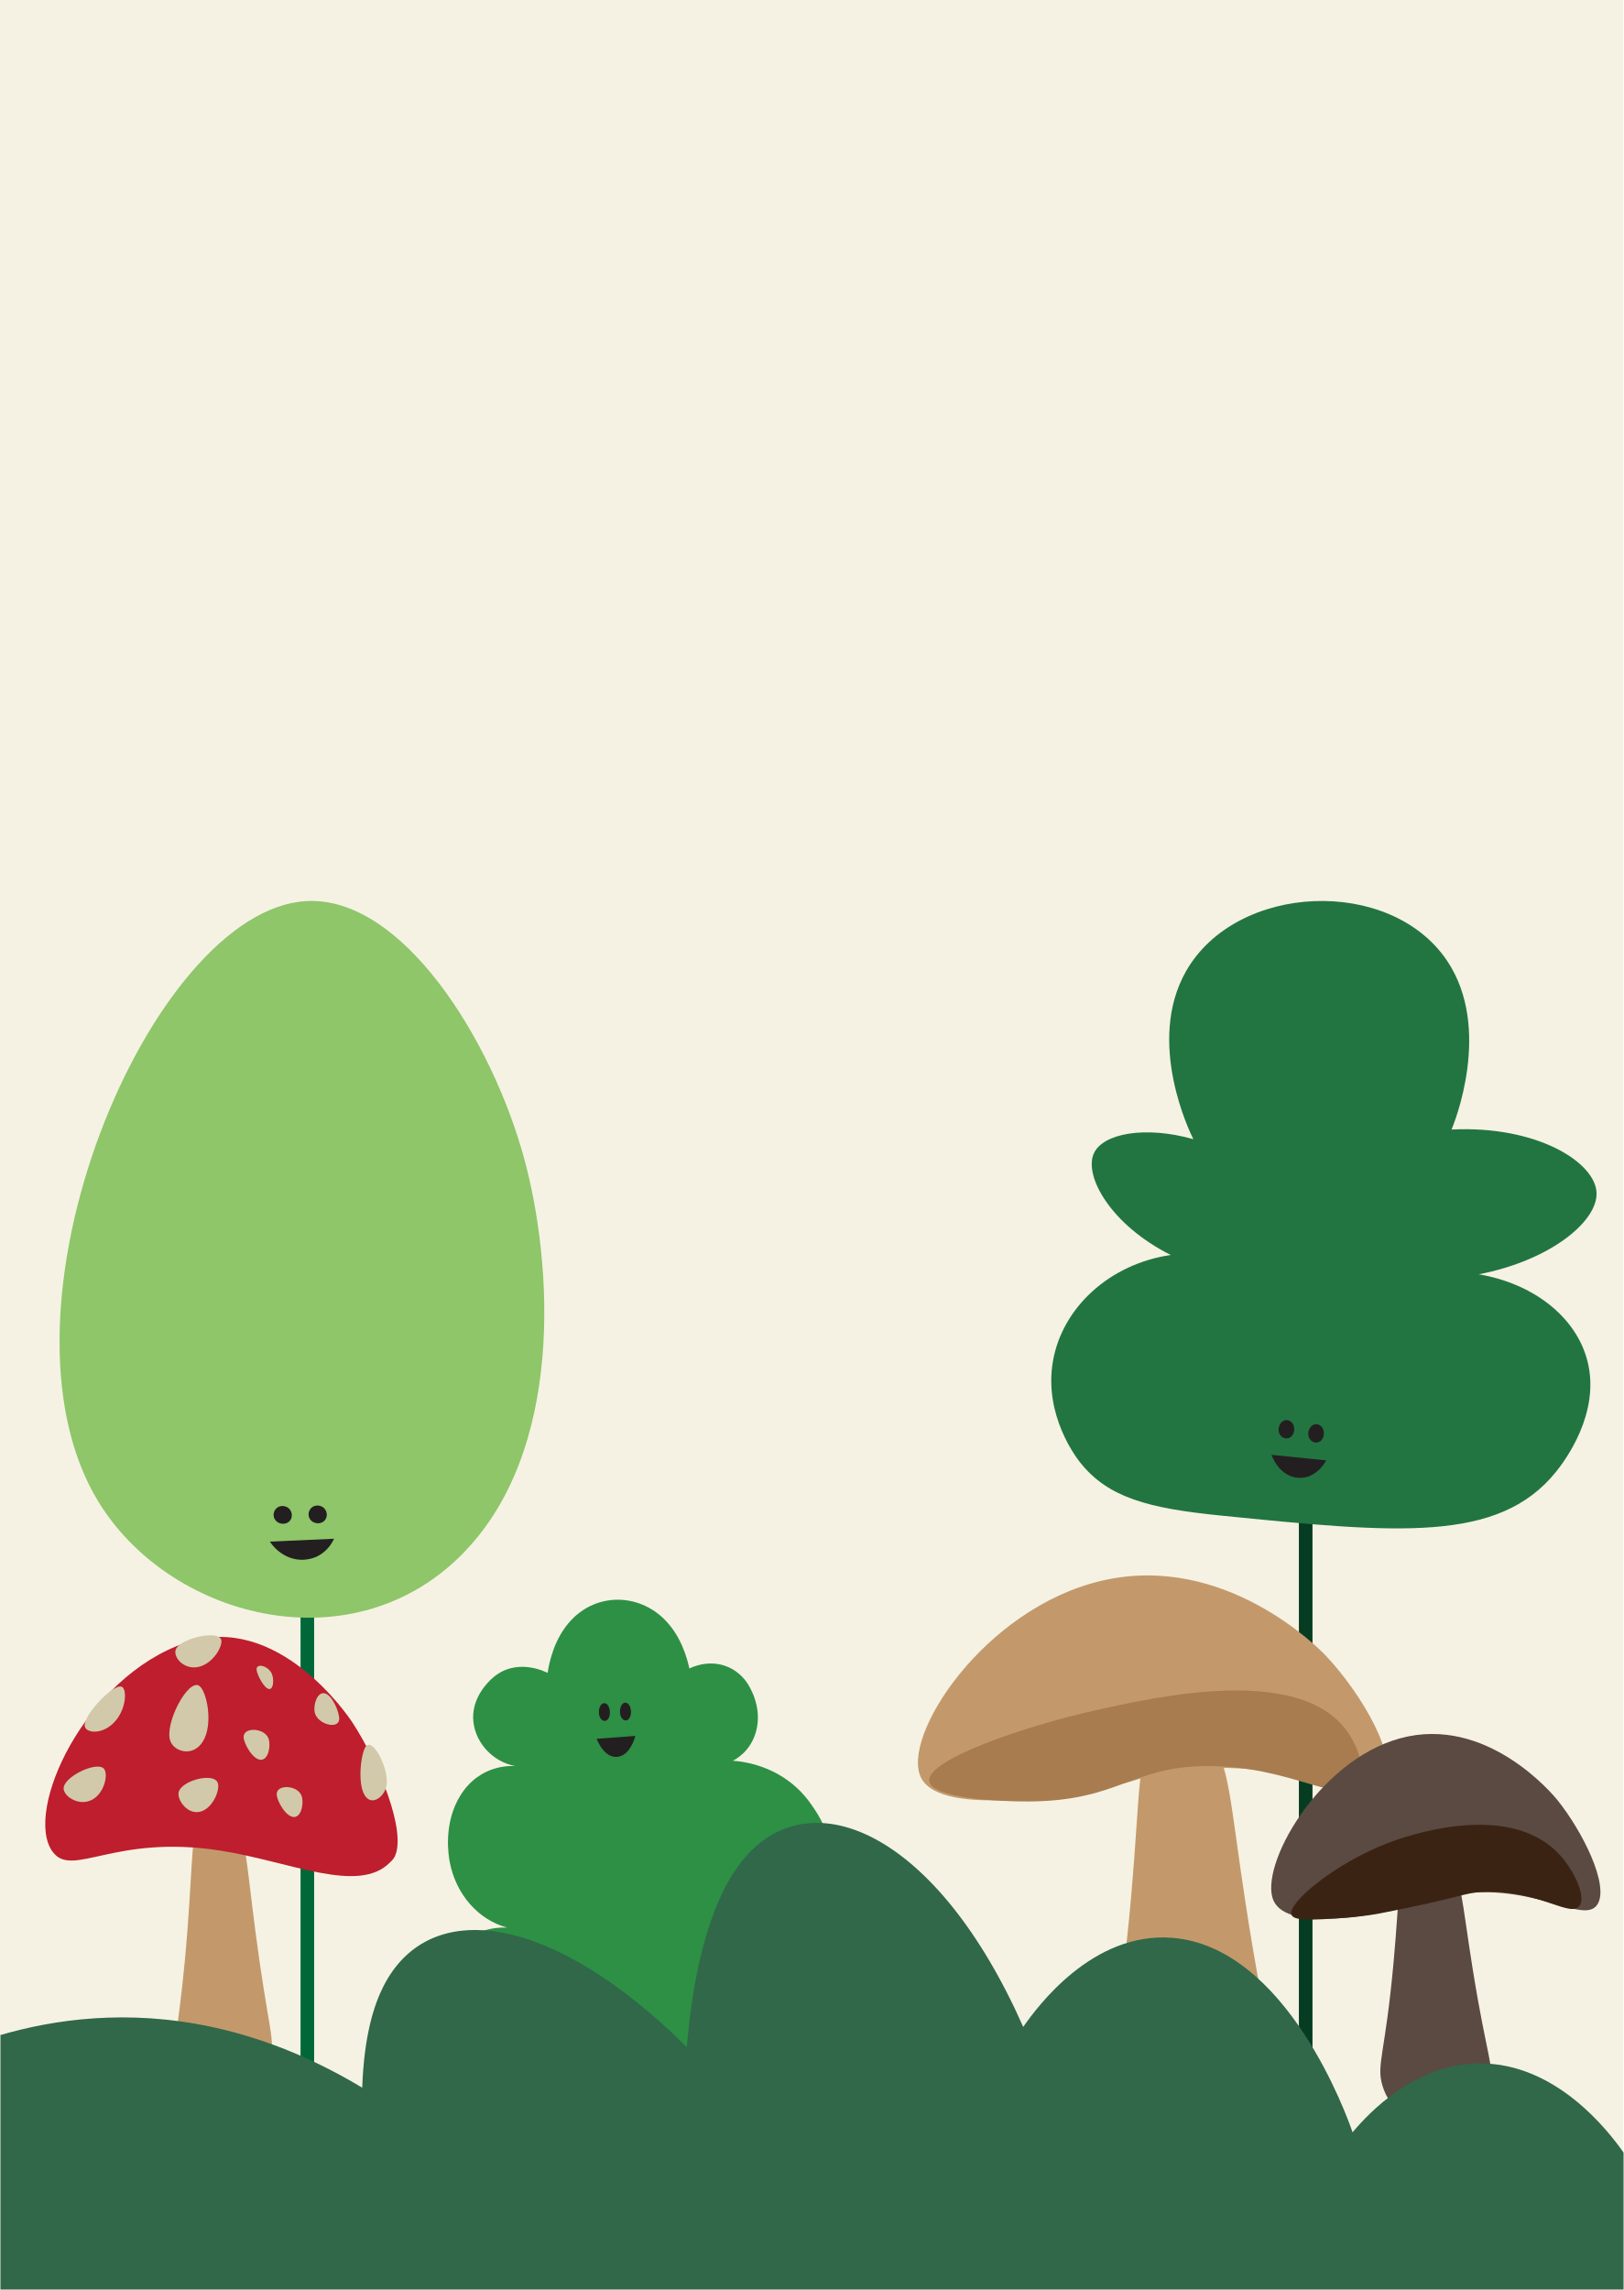
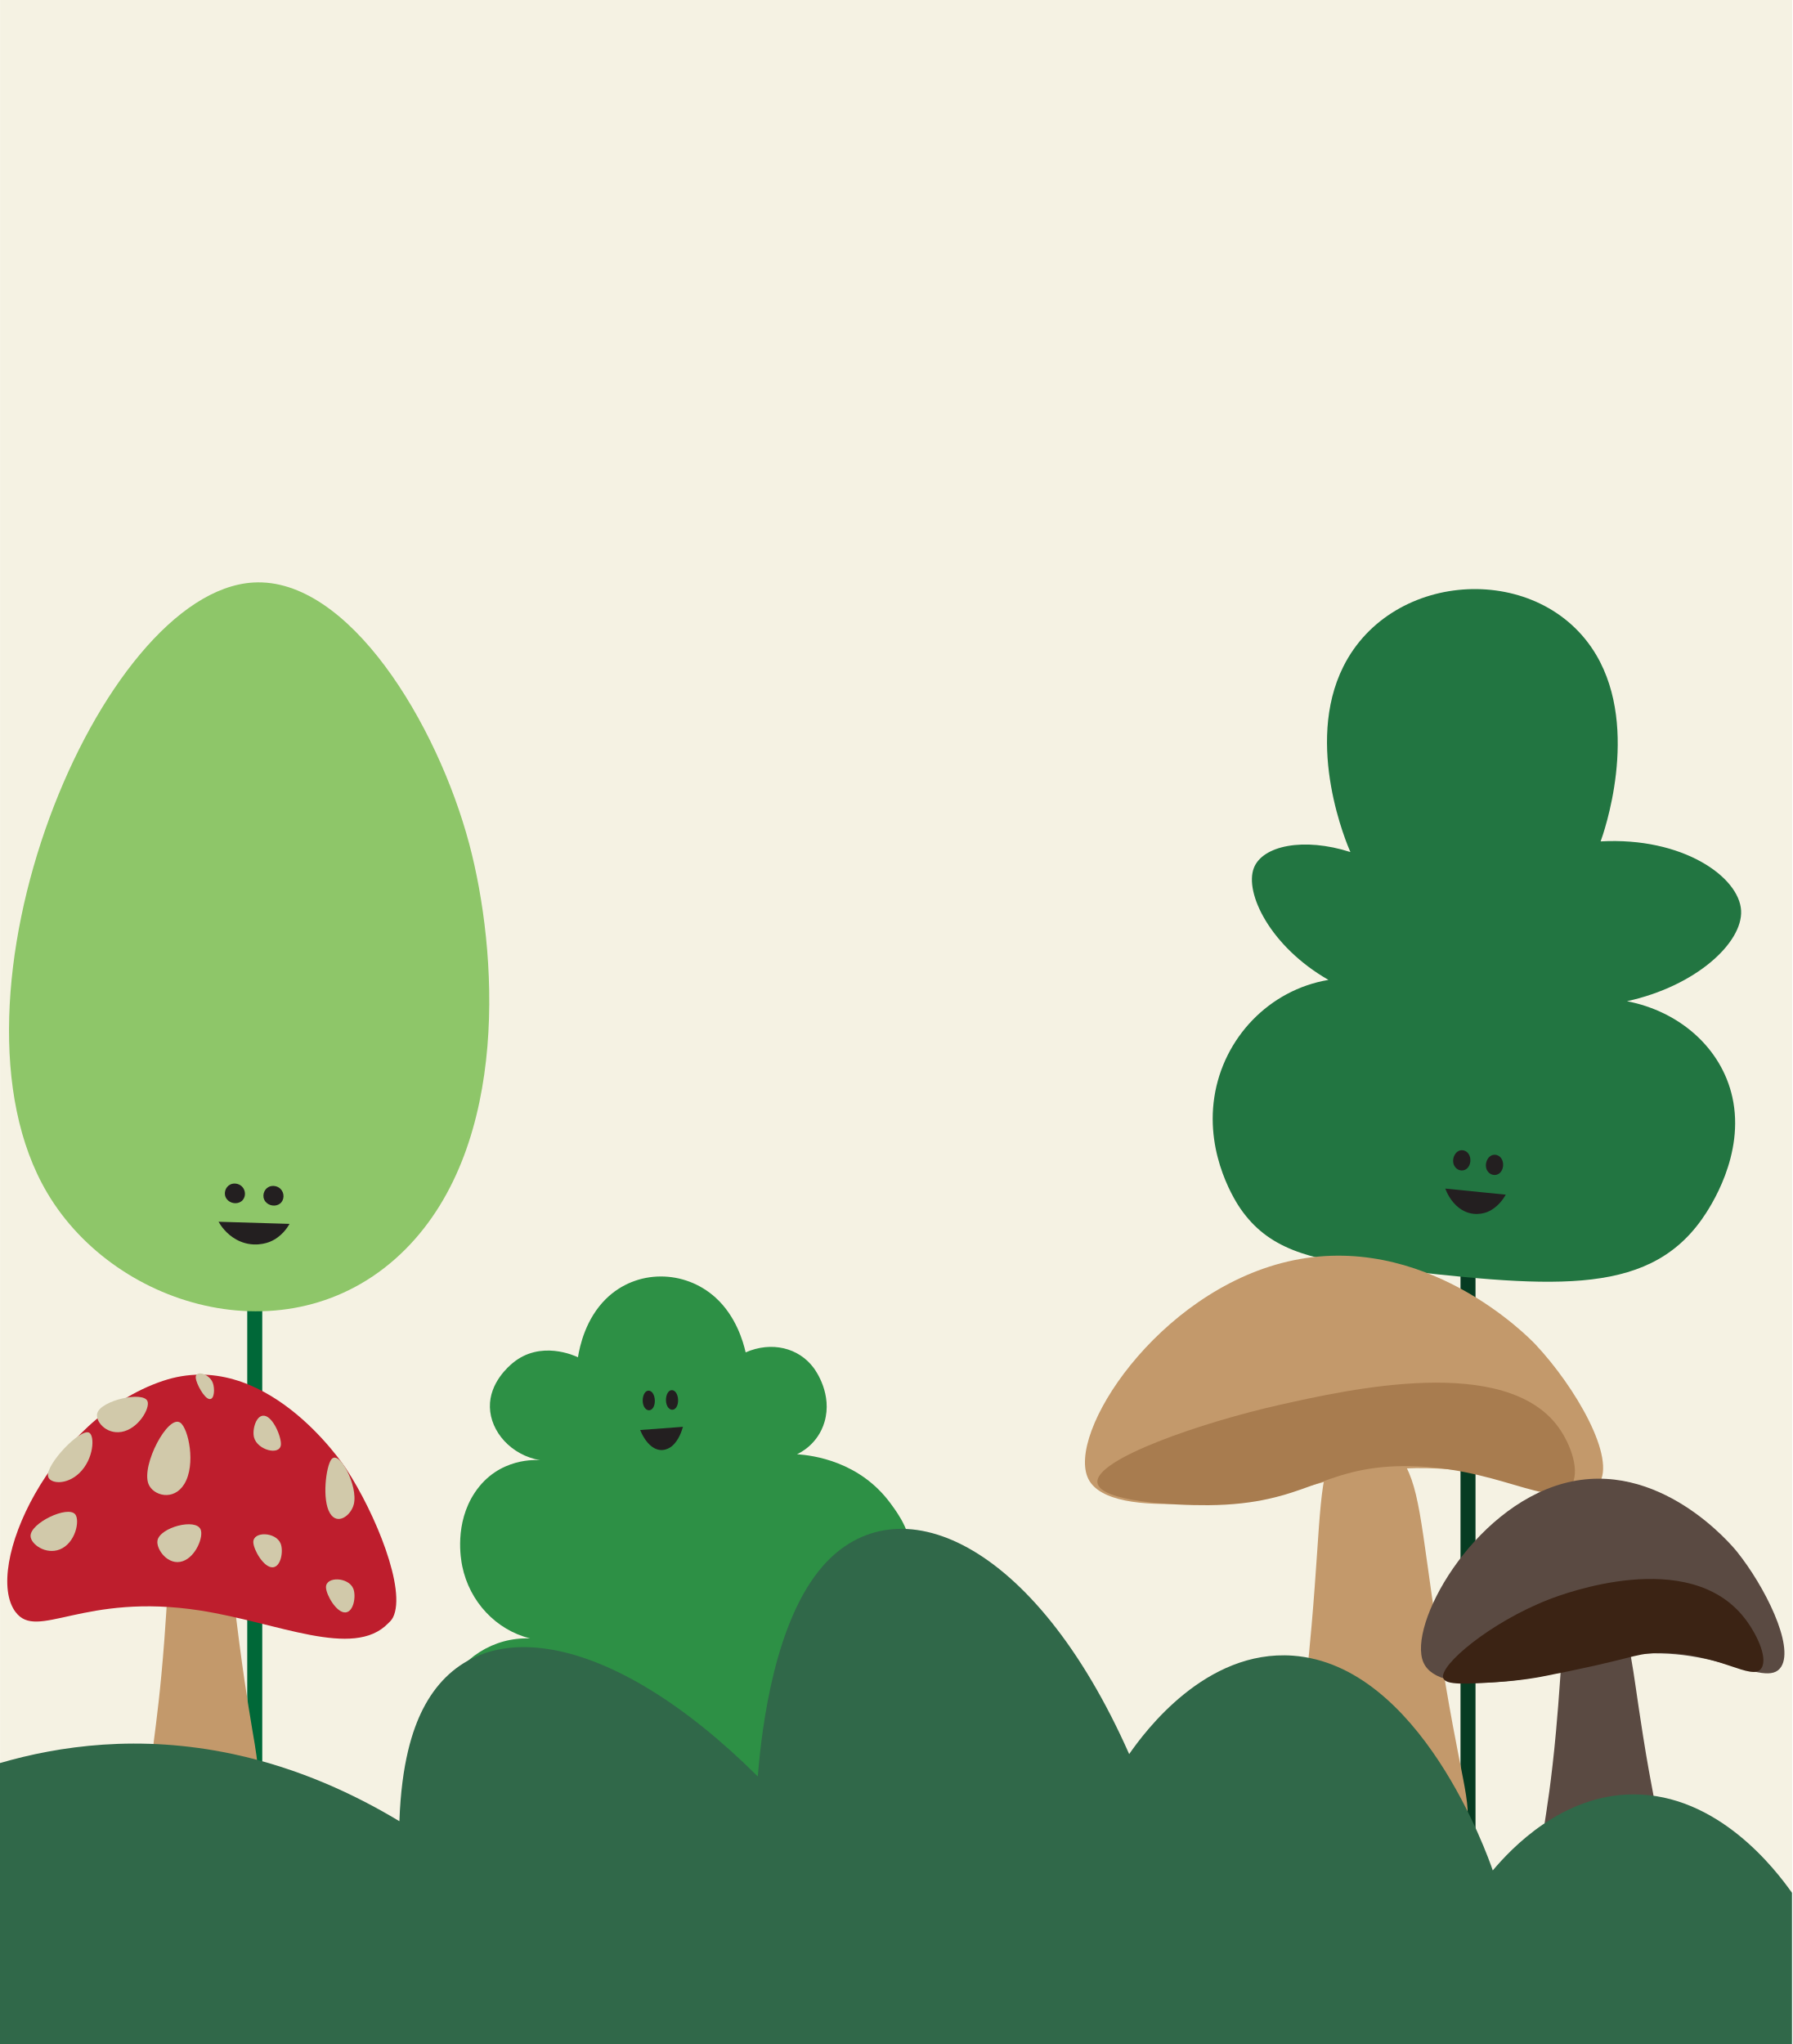
- <svg xmlns="http://www.w3.org/2000/svg" id="Layer_1" data-name="Layer 1" viewBox="0 0 597.05 842.24">
+ <svg xmlns="http://www.w3.org/2000/svg" id="Layer_1" data-name="Layer 1" viewBox="0 0 597.07 680.95">
  <defs>
    <style>
      .cls-1 {
        fill: #006838;
        stroke: #006838;
      }

      .cls-1, .cls-2 {
        stroke-width: 5px;
      }

      .cls-1, .cls-2, .cls-3 {
        stroke-miterlimit: 10;
      }

      .cls-2 {
        fill: none;
        stroke: #063c22;
      }

      .cls-3 {
        fill: #f5f2e3;
        stroke: #f5f2e3;
      }

      .cls-4 {
        fill: #2d9045;
      }

      .cls-4, .cls-5, .cls-6, .cls-7, .cls-8, .cls-9, .cls-10, .cls-11, .cls-12, .cls-13, .cls-14 {
        stroke-width: 0px;
      }

      .cls-5 {
        fill: #3b2314;
      }

      .cls-6 {
        fill: #5a4a42;
      }

      .cls-7 {
        fill: #227541;
      }

      .cls-8 {
        fill: #231f20;
      }

      .cls-9 {
        fill: #a87c4f;
      }

      .cls-10 {
        fill: #d1c9aa;
      }

      .cls-11 {
        fill: #be1e2d;
      }

      .cls-12 {
        fill: #c3996b;
      }

      .cls-13 {
        fill: #8ec669;
      }

      .cls-14 {
        fill: #306849;
      }
    </style>
  </defs>
-   <rect class="cls-3" x=".5" y=".5" width="596.05" height="841.24" />
-   <line class="cls-2" x1="480.24" y1="514.22" x2="480.24" y2="761.25" />
-   <line class="cls-1" x1="113.04" y1="592.53" x2="113.04" y2="763.62" />
-   <path class="cls-13" d="M169.11,572.51c-41.08,40.21-107.15,22.13-132.97-20.28-42.85-70.41,19.36-217.61,76.5-220.81,35.28-1.98,68.24,50.97,80.14,94.63,10.38,38.05,15.44,108.16-23.68,146.45Z" />
-   <path class="cls-7" d="M438.92,418.98c-1.13-2.22-17.55-35.68-2.7-61.76,18.54-32.57,75.14-34.91,96-3.9,16.8,24.97,2.6,59.91,1.67,62.11,31.19-1.53,52.64,11.85,53.32,23.07.64,10.63-17.02,25.12-43.32,30.17,20.15,3.42,35.87,15.72,39.99,31.94,4.87,19.19-8.33,36.71-11.66,40.82-21.25,26.21-58.69,22.46-123.29,15.97-26.5-2.66-41.34-6.54-51.65-19.52-1.41-1.78-13.45-17.43-10-37.27,3.43-19.69,20.79-35.72,43.32-39.04-22.14-11.14-31.94-29.01-28.32-37.27,3.26-7.46,18.89-10.34,36.66-5.32Z" />
-   <path class="cls-12" d="M406.77,657.32c-11.12,2.11-60.41,11.47-67.99-3.45-7.62-15.01,23.02-62.34,66.37-72.48,45.47-10.64,80.45,25.38,82.55,27.61,13.18,14.02,27.23,38.03,21.04,46.59-7.3,10.11-35.2-11.76-80.94-3.45-9.87,1.79-8.83,2.86-21.04,5.18Z" />
-   <path class="cls-12" d="M467.38,765.13c-7.12,28.8-48.94,30.02-57.27.02-3.22-11.59,1.53-17.16,5.99-68.26,3.25-37.21,2.23-51.37,8.32-59.33,5.94-7.76,15.08-5,20.92,2.65,6.88,9.01,7.02,21.97,12.72,59.31,7.76,50.88,11.85,55.41,9.32,65.61Z" />
-   <path class="cls-12" d="M99.56,756.21c-4.24,19.93-29.16,20.77-34.12.02-1.92-8.02.91-11.88,3.57-47.23,1.94-25.75,1.33-35.55,4.96-41.06,3.54-5.37,8.98-3.46,12.46,1.83,4.1,6.23,4.18,15.2,7.58,41.04,4.62,35.2,7.06,38.34,5.55,45.4Z" />
-   <path class="cls-9" d="M341.79,655.14c-1.24-7.88,35.02-20.23,60.54-25.97,23.4-5.26,75.39-16.9,93.03,7.42,4.23,5.84,7.46,15.09,4.08,19.73-5.9,8.08-25.13-7.11-55.94-6.78-27.47.29-32.13,12.76-64.79,13.02-11.7.09-35.94-1.21-36.92-7.42Z" />
-   <path class="cls-4" d="M204.56,773.76c-19.11-.92-38.43-1.85-45.4-17.39-4.16-9.27-2.77-21.15.78-29.39,4.95-11.5,15.24-18.49,26.56-18.04-10.54-2.83-18.8-12.17-21.08-24.09-.44-2.3-2.47-14.21,3.91-24.49,7.4-11.91,19.42-10.88,20.34-10.78-9.12-1.69-15.44-9.57-15.64-17.64-.2-8.2,5.99-13.76,7.04-14.7,8.68-7.79,19.4-2.45,20.34-1.96.58-3.8,2.4-12.8,8.72-19.46,9.5-10,24.46-9.74,34.04-.44,6.34,6.16,8.6,14.61,9.38,18.27,8-3.76,16.49-1.6,21.19,5.22.66.95,5.85,8.76,3.34,17.95-2.04,7.45-7.64,10.32-8.55,10.76,4.95.38,19.51,2.32,29.17,16.53,2.5,3.67,6.51,9.58,6.25,17.4-.33,10.05-7.6,19.54-18.41,23.93,10.21-4.51,21.17-2.39,28.29,5.84,11.24,13,8.98,36.69.89,47.67-3.37,4.58-7.12,6.08-36.87,9.16-17.37,1.8-29.15,2.63-46.15,3.92-23.11,1.75-24.04,1.91-28.13,1.72Z" />
-   <path class="cls-11" d="M19.37,681.09c-10.88-14.76,11.85-64.46,49.11-76.97,33.64-11.29,59.53,26.95,61.09,29.32,9.75,14.89,20.15,40.38,15.57,49.48-.51,1.02-1.21,1.55-1.64,2-11.61,11.93-36.65-.27-62.6-4.31-38.98-6.07-54.29,10.28-61.52.47Z" />
-   <path class="cls-10" d="M41.61,633.85c-4.36,4.19-9.93,3.54-10.43,1.08-.8-3.95,10.74-16.07,13.68-14.53,1.94,1.02,1.61,8.78-3.25,13.45Z" />
-   <path class="cls-10" d="M72.58,613.15c-5.12.84-8.8-3.66-7.99-6.29,1.31-4.23,15.36-7.42,16.72-3.93.9,2.3-3.03,9.29-8.74,10.23Z" />
-   <path class="cls-10" d="M33.15,662.26c-4.68,1.86-9.69-1.73-9.75-4.45-.1-4.35,12.44-10.31,14.89-7.22,1.62,2.04.07,9.6-5.14,11.67Z" />
-   <path class="cls-10" d="M74.63,640.47c-3.55,5.81-10.4,3.9-11.94-.02-2.46-6.28,6.55-23.29,10.62-20.4,2.69,1.9,5.28,13.94,1.32,20.42Z" />
-   <path class="cls-10" d="M98.97,621.2c1.66.2,1.83-3.53,1.07-5.46-1.23-3.09-5.96-4.31-5.66-1.54.2,1.83,2.75,6.79,4.6,7.01Z" />
-   <path class="cls-10" d="M96.14,647.22c2.71-.22,3.55-5.44,2.58-7.89-1.56-3.93-9.19-4.2-9.11-.46.05,2.47,3.51,8.6,6.53,8.35Z" />
-   <path class="cls-10" d="M74.12,666.18c4.36-1.51,6.93-8.09,5.95-10.53-1.57-3.92-13.64-.72-14.39,3.67-.49,2.9,3.58,8.54,8.44,6.86Z" />
-   <path class="cls-10" d="M119.22,622.76c-2.7-.38-4.11,4.6-3.42,7.23,1.11,4.22,8.61,6.16,8.95,2.44.22-2.46-2.52-9.26-5.53-9.68Z" />
-   <path class="cls-10" d="M134.12,660.26c2.49,4.12,7,.74,7.93-3.02,1.5-6.03-4.86-18.42-7.5-14.91-1.74,2.32-3.2,13.35-.43,17.93Z" />
-   <path class="cls-6" d="M516.06,701.77c-7.8,1.73-42.37,9.43-47.69-2.84-5.35-12.34,16.15-51.24,46.55-59.58,31.89-8.74,56.44,20.86,57.91,22.7,9.25,11.53,19.1,31.26,14.76,38.3-5.12,8.31-24.69-9.67-56.77-2.84-6.93,1.47-6.19,2.35-14.76,4.26Z" />
-   <path class="cls-6" d="M548.01,766.89c-4.93,19.04-33.84,19.84-39.59.01-2.22-7.66,1.06-11.34,4.14-45.11,2.25-24.6,1.54-33.95,5.75-39.21,4.1-5.13,10.42-3.31,14.46,1.75,4.75,5.95,4.86,14.52,8.79,39.2,5.36,33.63,8.19,36.62,6.45,43.36Z" />
-   <path class="cls-5" d="M474.96,704.14c-1.31-4.28,15.63-18.51,35.09-26.13,4.95-1.94,46.66-17.63,65.26,6.1,3.88,4.95,7.8,12.96,5.79,16.56-2.94,5.27-14.8-5.63-35.28-4.85-7.78.3-7.34,1.92-38.44,7.94-.64.12-6.28,1.2-13.9,1.69-10.79.7-17.75,1.15-18.51-1.32Z" />
-   <path class="cls-14" d="M.17,842.06v-93.6c19.51-5.67,46.33-9.69,77.69-2.98,21.87,4.68,40.54,13.42,55.37,22.36.67-19.33,4.38-30.55,7.79-37.27,16.95-33.46,62.27-26.7,111.61,22.36,1.38-17.31,5.82-51.97,21.63-70.06,24.59-28.15,70.37-8.98,102.09,62.61,5.24-7.55,25.5-34.9,54.51-32.79,42.53,3.08,64.97,66.69,66.62,71.55,6.21-7.37,23.03-25.22,46.72-25.34,28.35-.15,47.59,25.18,52.96,32.79v50.37H.17Z" />
-   <path class="cls-8" d="M472.09,522.55c1.08-.53,2.48-.21,3.28.9,1.05,1.45.84,3.9-.58,5.03-1.34,1.07-3.3.58-4.14-1.03-.92-1.78-.07-4.15,1.43-4.89Z" />
-   <path class="cls-8" d="M487.82,537.1c-.69,1.21-2.65,4.32-6.1,5.75-.65.27-5.13,2.02-9.53-1.37-2.69-2.08-4.02-5.05-4.54-6.4,6.72.68,13.45,1.35,20.17,2.03Z" />
-   <path class="cls-8" d="M483,524.06c1.08-.53,2.48-.21,3.28.9,1.05,1.45.84,3.9-.58,5.03-1.34,1.07-3.3.58-4.14-1.03-.92-1.78-.07-4.15,1.43-4.89Z" />
-   <path class="cls-8" d="M221.23,626.84c.7-.67,1.7-.57,2.38.37.88,1.23.99,3.61.12,4.91-.82,1.23-2.24,1.05-2.99-.37-.82-1.57-.48-3.97.49-4.91Z" />
-   <path class="cls-8" d="M233.69,638.45c-.36,1.27-1.4,4.54-3.65,6.42-.43.36-3.36,2.71-6.78.11-2.09-1.59-3.32-4.24-3.82-5.47,4.75-.35,9.5-.71,14.25-1.06Z" />
-   <path class="cls-8" d="M228.98,626.67c.7-.67,1.7-.57,2.38.37.88,1.23.99,3.61.12,4.91-.82,1.23-2.24,1.05-2.99-.37-.82-1.57-.48-3.97.49-4.91Z" />
-   <path class="cls-8" d="M102.21,554.33c1.15-.67,2.82-.57,3.94.37,1.46,1.23,1.64,3.61.2,4.91-1.37,1.23-3.71,1.05-4.95-.37-1.37-1.57-.8-3.97.81-4.91Z" />
-   <path class="cls-8" d="M122.87,565.93c-.59,1.27-2.32,4.54-6.05,6.42-.71.36-5.58,2.71-11.24.11-3.46-1.59-5.5-4.24-6.34-5.47,7.88-.35,15.75-.71,23.63-1.06Z" />
-   <path class="cls-8" d="M115.07,554.15c1.15-.67,2.82-.57,3.94.37,1.46,1.23,1.64,3.61.2,4.91-1.37,1.23-3.71,1.05-4.95-.37-1.37-1.57-.8-3.97.81-4.91Z" />
-   <path class="cls-10" d="M108.3,668.28c2.71-.22,3.55-5.44,2.58-7.89-1.56-3.93-9.19-4.2-9.11-.46.05,2.47,3.51,8.6,6.53,8.35Z" />
+   <rect class="cls-3" x=".52" y=".5" width="596.05" height="679.17" />
+   <line class="cls-2" x1="489.06" y1="394.1" x2="489.06" y2="641.14" />
+   <line class="cls-1" x1="84.87" y1="429.41" x2="84.87" y2="600.51" />
+   <path class="cls-13" d="M135.1,416.16c-36.86,37.05-96.16,20.39-119.32-18.68-38.46-64.87,17.37-200.48,68.65-203.42,31.66-1.82,61.23,46.95,71.92,87.18,9.31,35.05,13.85,99.64-21.25,134.92Z" />
+   <path class="cls-7" d="M449.88,283.86c-.99-2.22-15.41-35.68-2.37-61.76,16.27-32.57,65.95-34.91,84.27-3.9,14.75,24.97,2.28,59.91,1.46,62.11,27.38-1.53,46.21,11.85,46.8,23.07.56,10.63-14.94,25.12-38.02,30.17,17.69,3.42,31.49,15.72,35.1,31.94,4.27,19.19-7.31,36.71-10.24,40.82-18.65,26.21-51.52,22.46-108.22,15.97-23.26-2.66-36.29-6.54-45.34-19.52-1.24-1.78-11.81-17.43-8.77-37.27,3.01-19.69,18.25-35.72,38.02-39.04-19.44-11.14-28.03-29.01-24.86-37.27,2.86-7.46,16.58-10.34,32.17-5.32Z" />
+   <path class="cls-12" d="M430.6,496.21c-11.12,2.11-60.41,11.47-67.99-3.45-7.62-15.01,23.02-62.34,66.37-72.48,45.47-10.64,80.45,25.38,82.55,27.61,13.18,14.02,27.23,38.03,21.04,46.59-7.3,10.11-35.2-11.76-80.94-3.45-9.87,1.79-8.83,2.86-21.04,5.18Z" />
+   <path class="cls-12" d="M488.21,610.01c-7.12,28.8-48.94,30.02-57.27.02-3.22-11.59,1.53-17.16,5.99-68.26,3.25-37.21,2.23-51.37,8.32-59.33,5.94-7.76,15.08-5,20.92,2.65,6.88,9.01,7.02,21.97,12.72,59.31,7.76,50.88,11.85,55.41,9.32,65.61Z" />
+   <path class="cls-12" d="M85.33,593.13c-4.24,19.93-29.16,20.77-34.12.02-1.92-8.02.91-11.88,3.57-47.23,1.94-25.75,1.33-35.55,4.96-41.06,3.54-5.37,8.98-3.46,12.46,1.83,4.1,6.23,4.18,15.2,7.58,41.04,4.62,35.2,7.06,38.34,5.55,45.4Z" />
+   <path class="cls-9" d="M365.62,494.03c-1.24-7.88,35.02-20.23,60.54-25.97,23.4-5.26,75.39-16.9,93.03,7.42,4.23,5.84,7.46,15.09,4.08,19.73-5.9,8.08-25.13-7.11-55.94-6.78-27.47.29-32.13,12.76-64.79,13.02-11.7.09-35.94-1.21-36.92-7.42Z" />
+   <path class="cls-4" d="M195.93,610.65c-20.47-.92-41.18-1.85-48.65-17.39-4.45-9.27-2.97-21.15.84-29.39,5.31-11.5,16.33-18.49,28.46-18.04-11.3-2.83-20.15-12.17-22.59-24.09-.47-2.3-2.65-14.21,4.19-24.49,7.93-11.91,20.82-10.88,21.79-10.78-9.77-1.69-16.55-9.57-16.76-17.64-.22-8.2,6.42-13.76,7.54-14.7,9.3-7.79,20.79-2.45,21.79-1.96.62-3.8,2.57-12.8,9.34-19.46,10.18-10,26.21-9.74,36.48-.44,6.8,6.16,9.21,14.61,10.05,18.27,8.58-3.76,17.67-1.6,22.7,5.22.7.95,6.27,8.76,3.57,17.95-2.19,7.45-8.19,10.32-9.16,10.76,5.3.38,20.91,2.32,31.27,16.53,2.68,3.67,6.98,9.58,6.7,17.4-.36,10.05-8.15,19.54-19.73,23.93,10.94-4.51,22.69-2.39,30.32,5.84,12.04,13,9.62,36.69.95,47.67-3.61,4.58-7.63,6.08-39.51,9.16-18.62,1.8-31.24,2.63-49.46,3.92-24.76,1.75-25.76,1.91-30.14,1.72Z" />
+   <path class="cls-11" d="M5.15,537.01c-10.88-14.76,11.85-64.46,49.11-76.97,33.64-11.29,59.53,26.95,61.09,29.32,9.75,14.89,20.15,40.38,15.57,49.48-.51,1.02-1.21,1.55-1.64,2-11.61,11.93-36.65-.27-62.6-4.31-38.98-6.07-54.29,10.28-61.52.47Z" />
+   <path class="cls-10" d="M26.44,490.74c-4.36,4.19-9.93,3.54-10.43,1.08-.8-3.95,10.74-16.07,13.68-14.53,1.94,1.02,1.61,8.78-3.25,13.45Z" />
+   <path class="cls-10" d="M40.41,477.04c-5.12.84-8.8-3.66-7.99-6.29,1.31-4.23,15.36-7.42,16.72-3.93.9,2.3-3.03,9.29-8.74,10.23Z" />
+   <path class="cls-10" d="M19.93,516.18c-4.68,1.86-9.69-1.73-9.75-4.45-.1-4.35,12.44-10.31,14.89-7.22,1.62,2.04.07,9.6-5.14,11.67Z" />
+   <path class="cls-10" d="M61.4,494.39c-3.55,5.81-10.4,3.9-11.94-.02-2.46-6.28,6.55-23.29,10.62-20.4,2.69,1.9,5.28,13.94,1.32,20.42Z" />
+   <path class="cls-10" d="M69.8,466.09c1.66.2,1.83-3.53,1.07-5.46-1.23-3.09-5.96-4.31-5.66-1.54.2,1.83,2.75,6.79,4.6,7.01Z" />
+   <path class="cls-10" d="M90.92,522.14c2.71-.22,3.55-5.44,2.58-7.89-1.56-3.93-9.19-4.2-9.11-.46.05,2.47,3.51,8.6,6.53,8.35Z" />
+   <path class="cls-10" d="M60.9,520.1c4.36-1.51,6.93-8.09,5.95-10.53-1.57-3.92-13.64-.72-14.39,3.67-.49,2.9,3.58,8.54,8.44,6.86Z" />
+   <path class="cls-10" d="M88.05,471.65c-2.7-.38-4.11,4.6-3.42,7.23,1.11,4.22,8.61,6.16,8.95,2.44.22-2.46-2.52-9.26-5.53-9.68Z" />
+   <path class="cls-10" d="M109.94,504.15c2.49,4.12,7,.74,7.93-3.02,1.5-6.03-4.86-18.42-7.5-14.91-1.74,2.32-3.2,13.35-.43,17.93Z" />
+   <path class="cls-6" d="M521.89,556.65c-7.8,1.73-42.37,9.43-47.69-2.84-5.35-12.34,16.15-51.24,46.55-59.58,31.89-8.74,56.44,20.86,57.91,22.7,9.25,11.53,19.1,31.26,14.76,38.3-5.12,8.31-24.69-9.67-56.77-2.84-6.93,1.47-6.19,2.35-14.76,4.26Z" />
+   <path class="cls-6" d="M553.84,621.78c-4.93,19.04-33.84,19.84-39.59.01-2.22-7.66,1.06-11.34,4.14-45.11,2.25-24.6,1.54-33.95,5.75-39.21,4.1-5.13,10.42-3.31,14.46,1.75,4.75,5.95,4.86,14.52,8.79,39.2,5.36,33.63,8.19,36.62,6.45,43.36Z" />
+   <path class="cls-5" d="M480.79,559.03c-1.31-4.28,15.63-18.51,35.09-26.13,4.95-1.94,46.66-17.63,65.26,6.1,3.88,4.95,7.8,12.96,5.79,16.56-2.94,5.27-14.8-5.63-35.28-4.85-7.78.3-7.34,1.92-38.44,7.94-.64.12-6.28,1.2-13.9,1.69-10.79.7-17.75,1.15-18.51-1.32Z" />
+   <path class="cls-14" d="M0,680.95v-93.6c19.51-5.67,46.33-9.69,77.69-2.98,21.87,4.68,40.54,13.42,55.37,22.36.67-19.33,4.38-30.55,7.79-37.27,16.95-33.46,62.27-26.7,111.61,22.36,1.38-17.31,5.82-51.97,21.63-70.06,24.59-28.15,70.37-8.98,102.09,62.61,5.24-7.55,25.5-34.9,54.51-32.79,42.53,3.08,64.97,66.69,66.62,71.55,6.21-7.37,23.03-25.22,46.72-25.34,28.35-.15,47.59,25.18,52.96,32.79v50.37H0Z" />
+   <path class="cls-8" d="M485.92,383.44c1.08-.53,2.48-.21,3.28.9,1.05,1.45.84,3.9-.58,5.03-1.34,1.07-3.3.58-4.14-1.03-.92-1.78-.07-4.15,1.43-4.89Z" />
+   <path class="cls-8" d="M501.65,397.99c-.69,1.21-2.65,4.32-6.1,5.75-.65.27-5.13,2.02-9.53-1.37-2.69-2.08-4.02-5.05-4.54-6.4,6.72.68,13.45,1.35,20.17,2.03Z" />
+   <path class="cls-8" d="M496.83,384.95c1.08-.53,2.48-.21,3.28.9,1.05,1.45.84,3.9-.58,5.03-1.34,1.07-3.3.58-4.14-1.03-.92-1.78-.07-4.15,1.43-4.89Z" />
+   <path class="cls-8" d="M215.06,463.73c.7-.67,1.7-.57,2.38.37.88,1.23.99,3.61.12,4.91-.82,1.23-2.24,1.05-2.99-.37-.82-1.57-.48-3.97.49-4.91Z" />
+   <path class="cls-8" d="M227.52,475.34c-.36,1.27-1.4,4.54-3.65,6.42-.43.36-3.36,2.71-6.78.11-2.09-1.59-3.32-4.24-3.82-5.47,4.75-.35,9.5-.71,14.25-1.06Z" />
+   <path class="cls-8" d="M222.81,463.56c.7-.67,1.7-.57,2.38.37.88,1.23.99,3.61.12,4.91-.82,1.23-2.24,1.05-2.99-.37-.82-1.57-.48-3.97.49-4.91Z" />
+   <path class="cls-8" d="M76.71,394.61c1.2-.58,2.86-.36,3.9.67,1.36,1.34,1.36,3.72-.17,4.91-1.45,1.12-3.78.77-4.91-.74-1.24-1.67-.5-4.02,1.18-4.83Z" />
+   <path class="cls-8" d="M96.45,407.73c-.68,1.22-2.65,4.35-6.52,5.95-.73.3-5.76,2.28-11.22-.74-3.34-1.85-5.17-4.64-5.91-5.92,7.88.24,15.76.47,23.65.71Z" />
+   <path class="cls-8" d="M89.55,395.4c1.2-.58,2.86-.36,3.9.67,1.36,1.34,1.36,3.72-.17,4.91-1.45,1.12-3.78.77-4.91-.74-1.24-1.67-.5-4.02,1.18-4.83Z" />
+   <path class="cls-10" d="M115.13,537.17c2.71-.22,3.55-5.44,2.58-7.89-1.56-3.93-9.19-4.2-9.11-.46.05,2.47,3.51,8.6,6.53,8.35Z" />
</svg>
